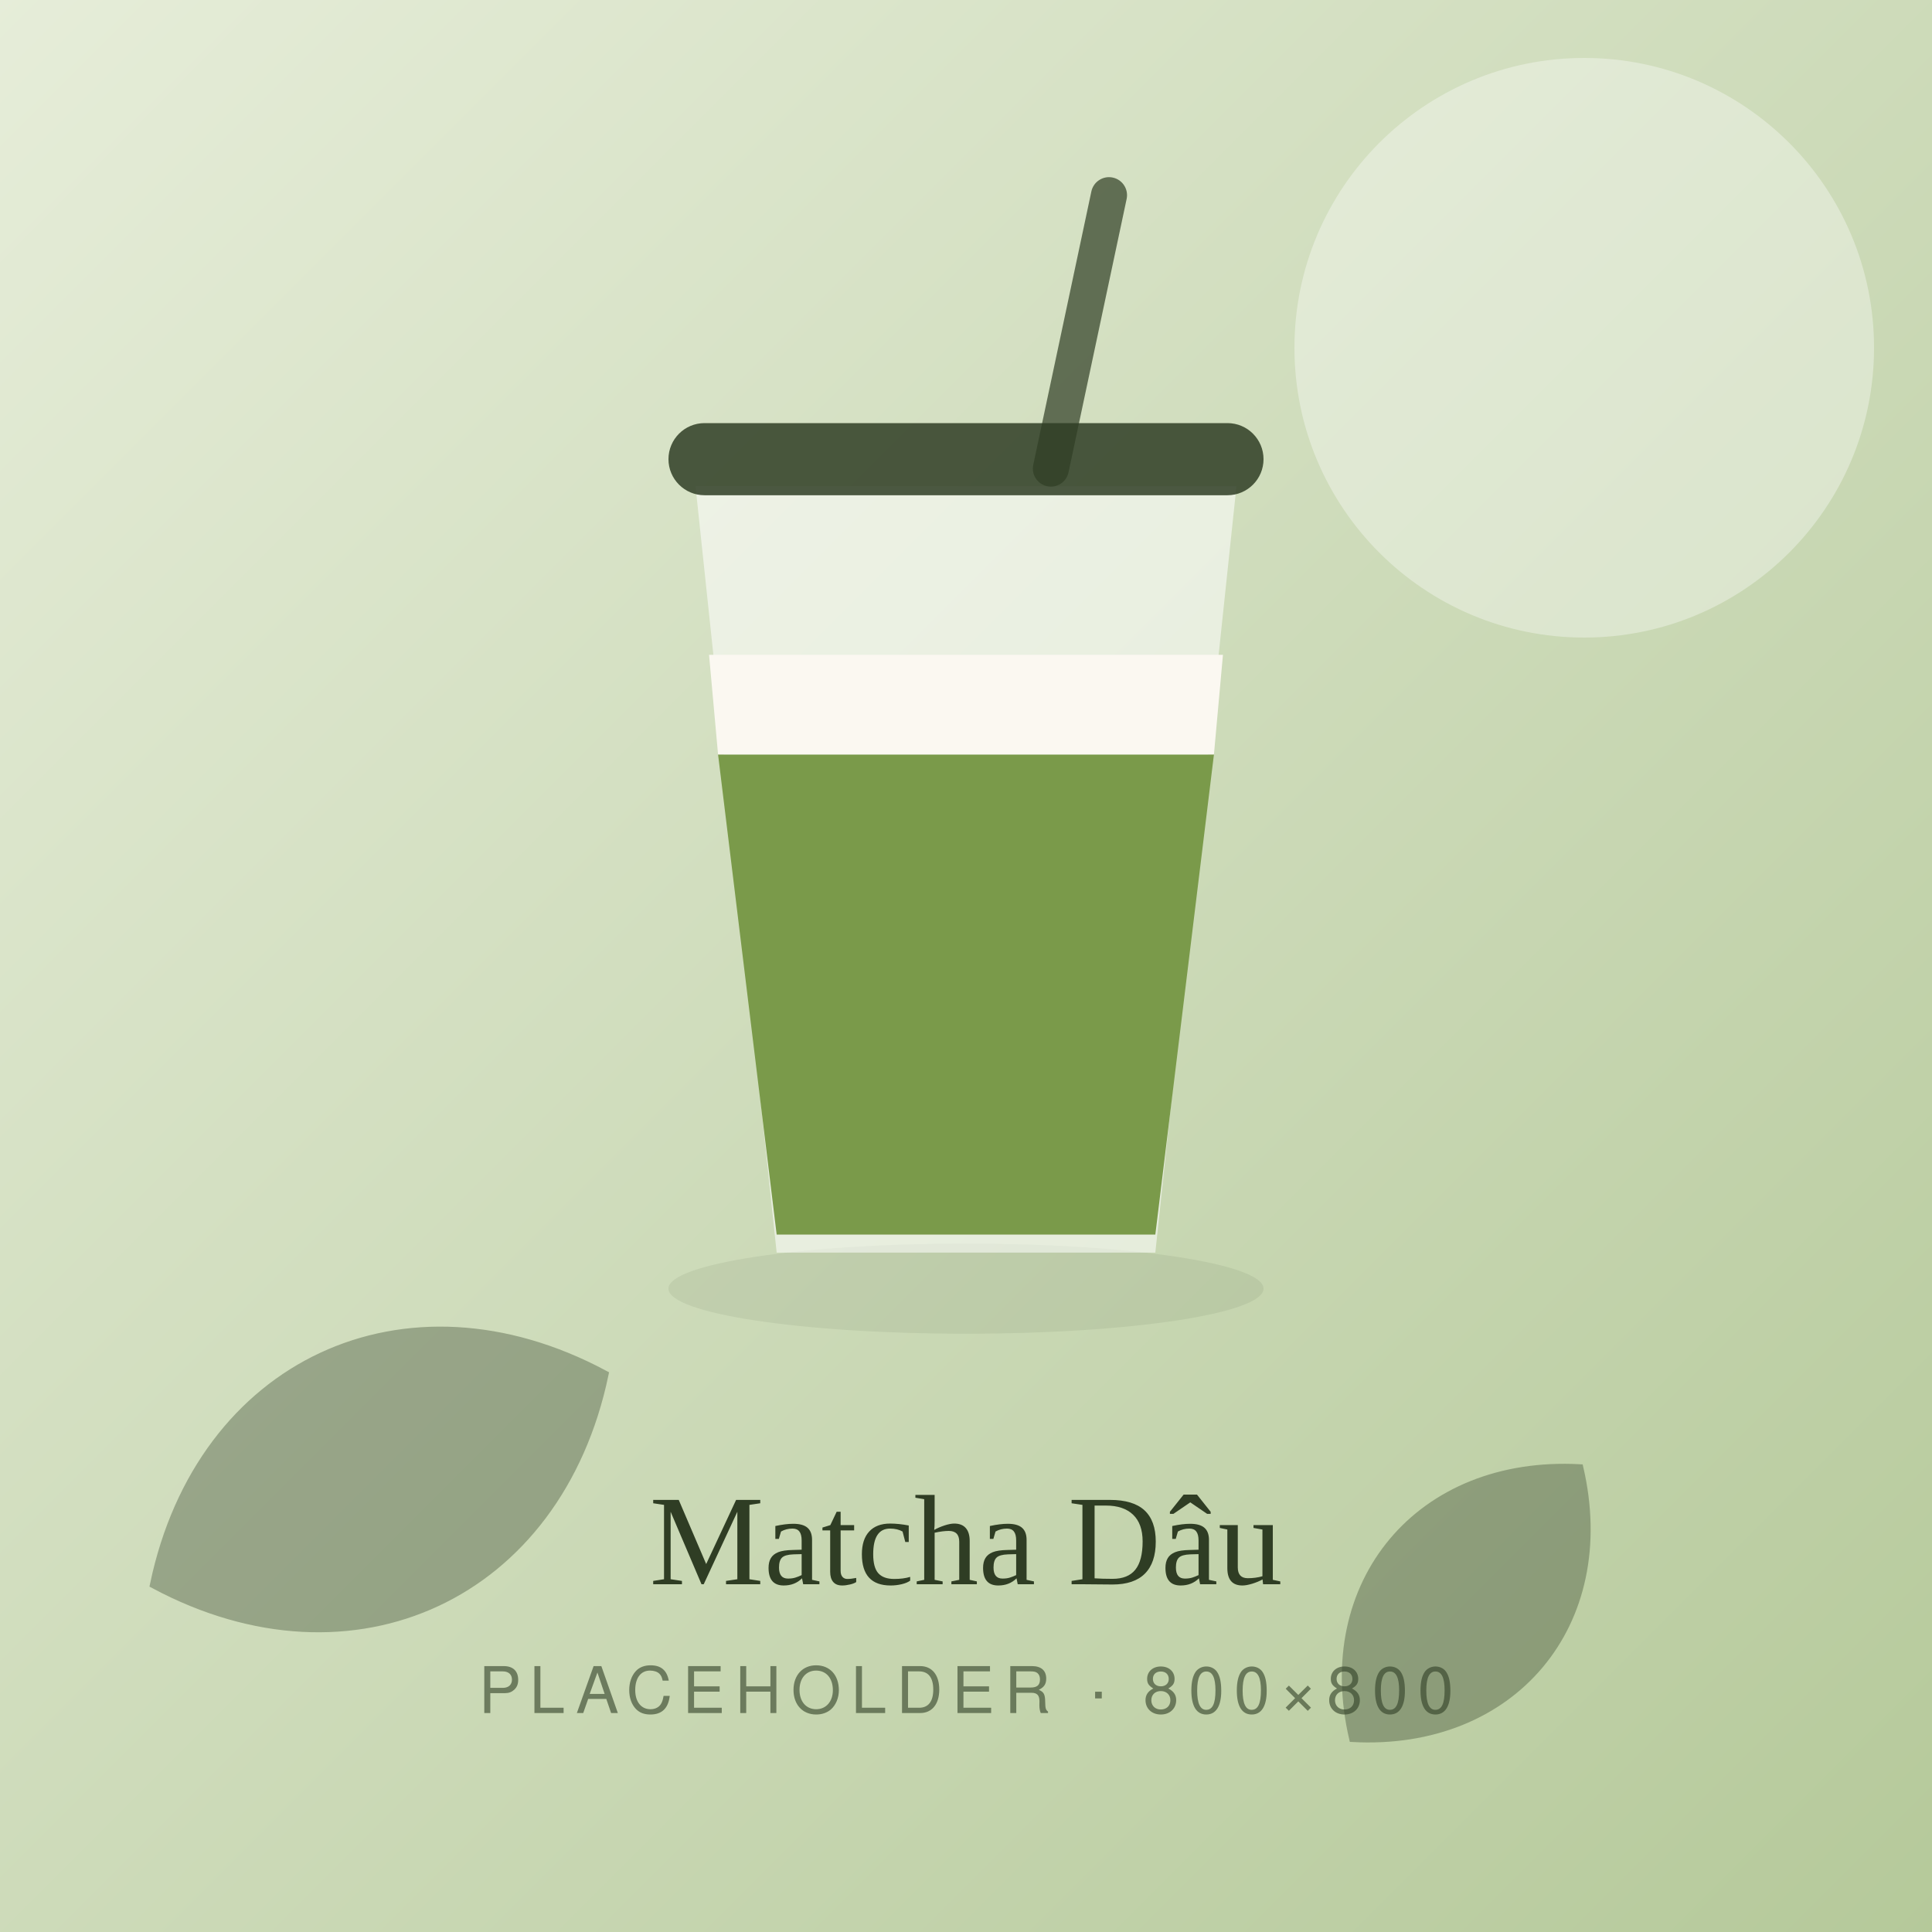
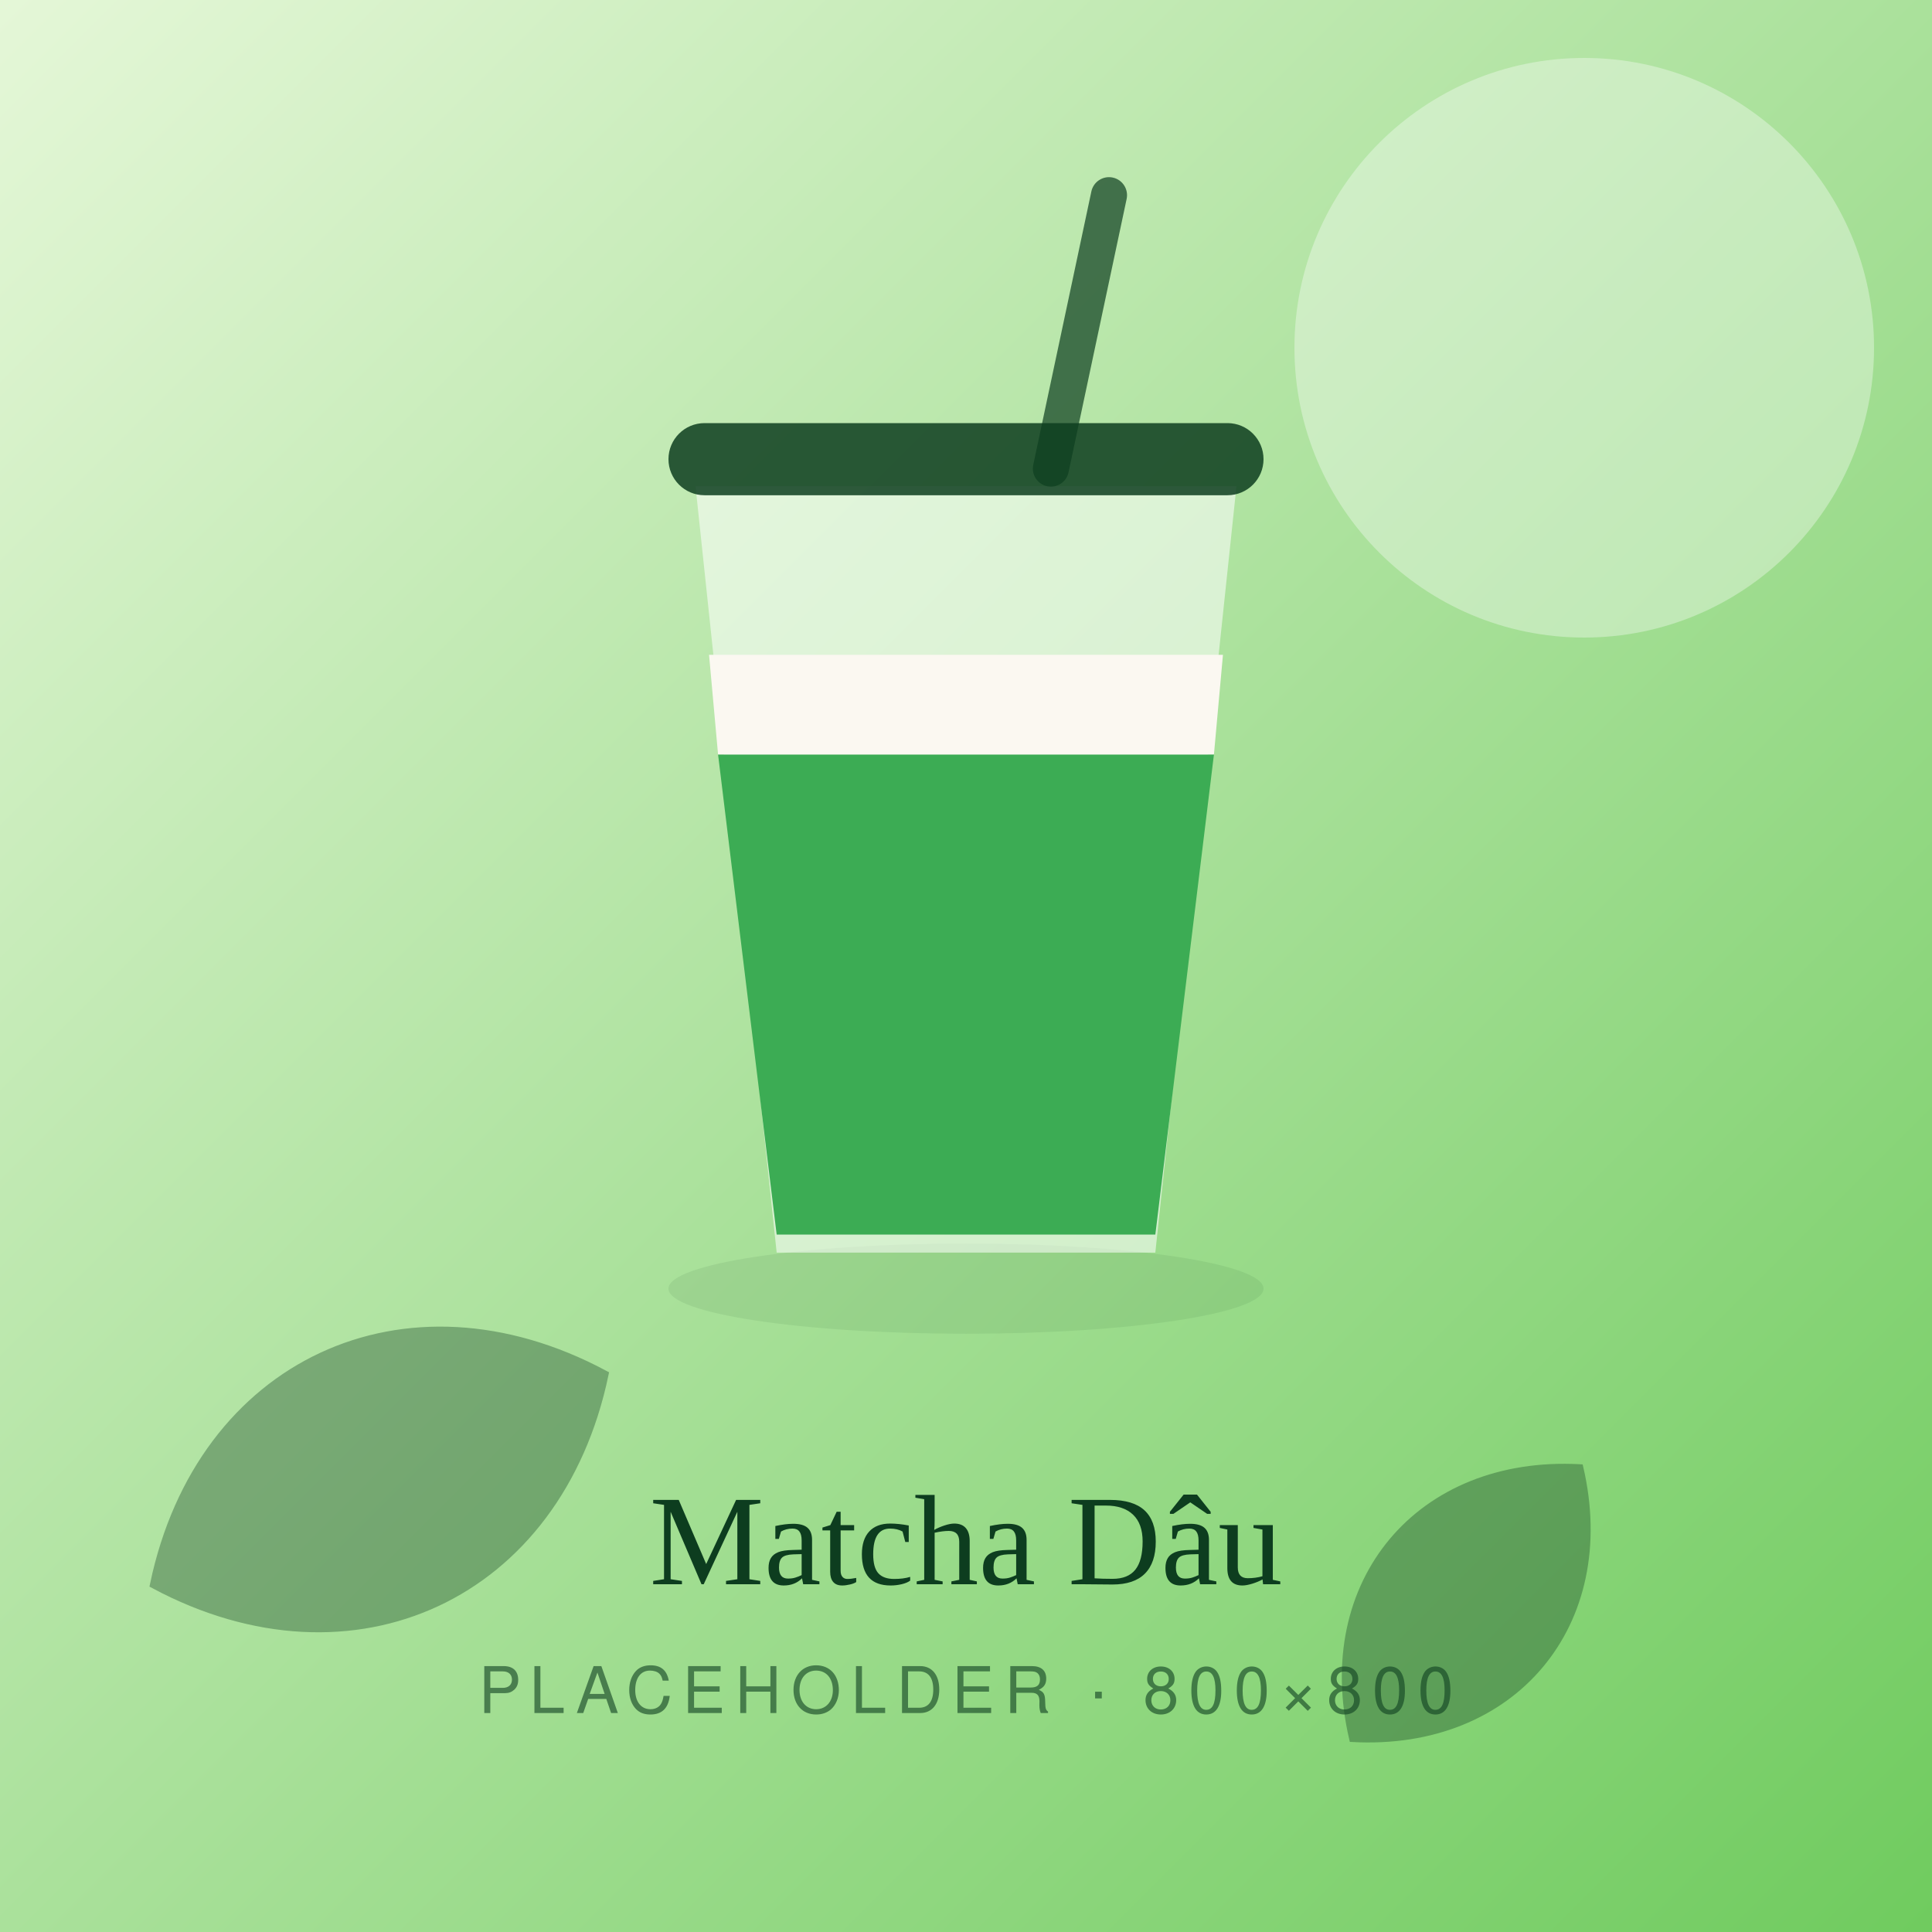
<svg xmlns="http://www.w3.org/2000/svg" width="800" height="800" viewBox="0 0 800 800" role="img" aria-label="Matcha Dâu">
  <defs>
    <linearGradient id="bg" x1="0" y1="0" x2="1" y2="1">
-       <stop offset="0" stop-color="#E6EDD9" />
-       <stop offset="1" stop-color="#B5C99A" />
+       <stop offset="0" stop-color="#E5F7D8" />
+       <stop offset="1" stop-color="#6FCB5E" />
    </linearGradient>
  </defs>
  <rect width="100%" height="100%" fill="url(#bg)" />
  <circle cx="656" cy="144" r="120" fill="#ffffff" opacity="0.35" />
-   <path transform="translate(64 656) rotate(-25) scale(1.866667)" d="M0 0 C 30 -40, 80 -40, 110 0 C 80 40, 30 40, 0 0 Z M 0 0 L 110 0" fill="#2F3D24" stroke="#2F3D24" stroke-width="2" opacity="0.35" />
-   <path transform="translate(560 720) rotate(-50) scale(1.333333)" d="M0 0 C 30 -40, 80 -40, 110 0 C 80 40, 30 40, 0 0 Z M 0 0 L 110 0" fill="#2F3D24" stroke="#2F3D24" stroke-width="2" opacity="0.35" />
+   <path transform="translate(64 656) rotate(-25) scale(1.866667)" d="M0 0 C 30 -40, 80 -40, 110 0 C 80 40, 30 40, 0 0 Z M 0 0 L 110 0" fill="#0D3D1F" stroke="#0D3D1F" stroke-width="2" opacity="0.35" />
+   <path transform="translate(560 720) rotate(-50) scale(1.333333)" d="M0 0 C 30 -40, 80 -40, 110 0 C 80 40, 30 40, 0 0 Z M 0 0 L 110 0" fill="#0D3D1F" stroke="#0D3D1F" stroke-width="2" opacity="0.35" />
  <g>
-     <ellipse cx="400" cy="533.6" rx="123.2" ry="18.667" fill="#2F3D24" opacity="0.08" />
+     <ellipse cx="400" cy="533.6" rx="123.2" ry="18.667" fill="#0D3D1F" opacity="0.08" />
    <path d="M 288 201.333 L 512 201.333 L 478.4 518.667 L 321.6 518.667 Z" fill="#ffffff" opacity="0.55" />
-     <path d="M 297.333 312.4 L 502.667 312.4 L 478.4 511.2 L 321.6 511.2 Z" fill="#7A9A4A" />
+     <path d="M 297.333 312.4 L 502.667 312.4 L 478.4 511.2 L 321.6 511.2 Z" fill="#3CAC54" />
    <path d="M 293.6 271.147 L 506.4 271.147 L 502.667 312.4 L 297.333 312.4 Z" fill="#FBF8F1" />
-     <rect x="276.8" y="175.2" width="246.4" height="29.867" rx="14.933" fill="#2F3D24" opacity="0.85" />
-     <rect x="426.133" y="70.667" width="14.933" height="130.667" rx="7.467" fill="#2F3D24" opacity="0.7" transform="rotate(12 433.6 201.3333)" />
+     <rect x="276.8" y="175.2" width="246.4" height="29.867" rx="14.933" fill="#0D3D1F" opacity="0.85" />
+     <rect x="426.133" y="70.667" width="14.933" height="130.667" rx="7.467" fill="#0D3D1F" opacity="0.7" transform="rotate(12 433.6 201.3333)" />
  </g>
-   <text x="50%" y="656" text-anchor="middle" font-family="Georgia, 'Times New Roman', serif" font-size="53.333" fill="#2F3D24">Matcha Dâu</text>
-   <text x="50%" y="709.333" text-anchor="middle" font-family="Helvetica, Arial, sans-serif" font-size="26.667" letter-spacing="4" fill="#2F3D24" opacity="0.6">PLACEHOLDER · 800×800</text>
+   <text x="50%" y="656" text-anchor="middle" font-family="Georgia, 'Times New Roman', serif" font-size="53.333" fill="#0D3D1F">Matcha Dâu</text>
+   <text x="50%" y="709.333" text-anchor="middle" font-family="Helvetica, Arial, sans-serif" font-size="26.667" letter-spacing="4" fill="#0D3D1F" opacity="0.6">PLACEHOLDER · 800×800</text>
</svg>
